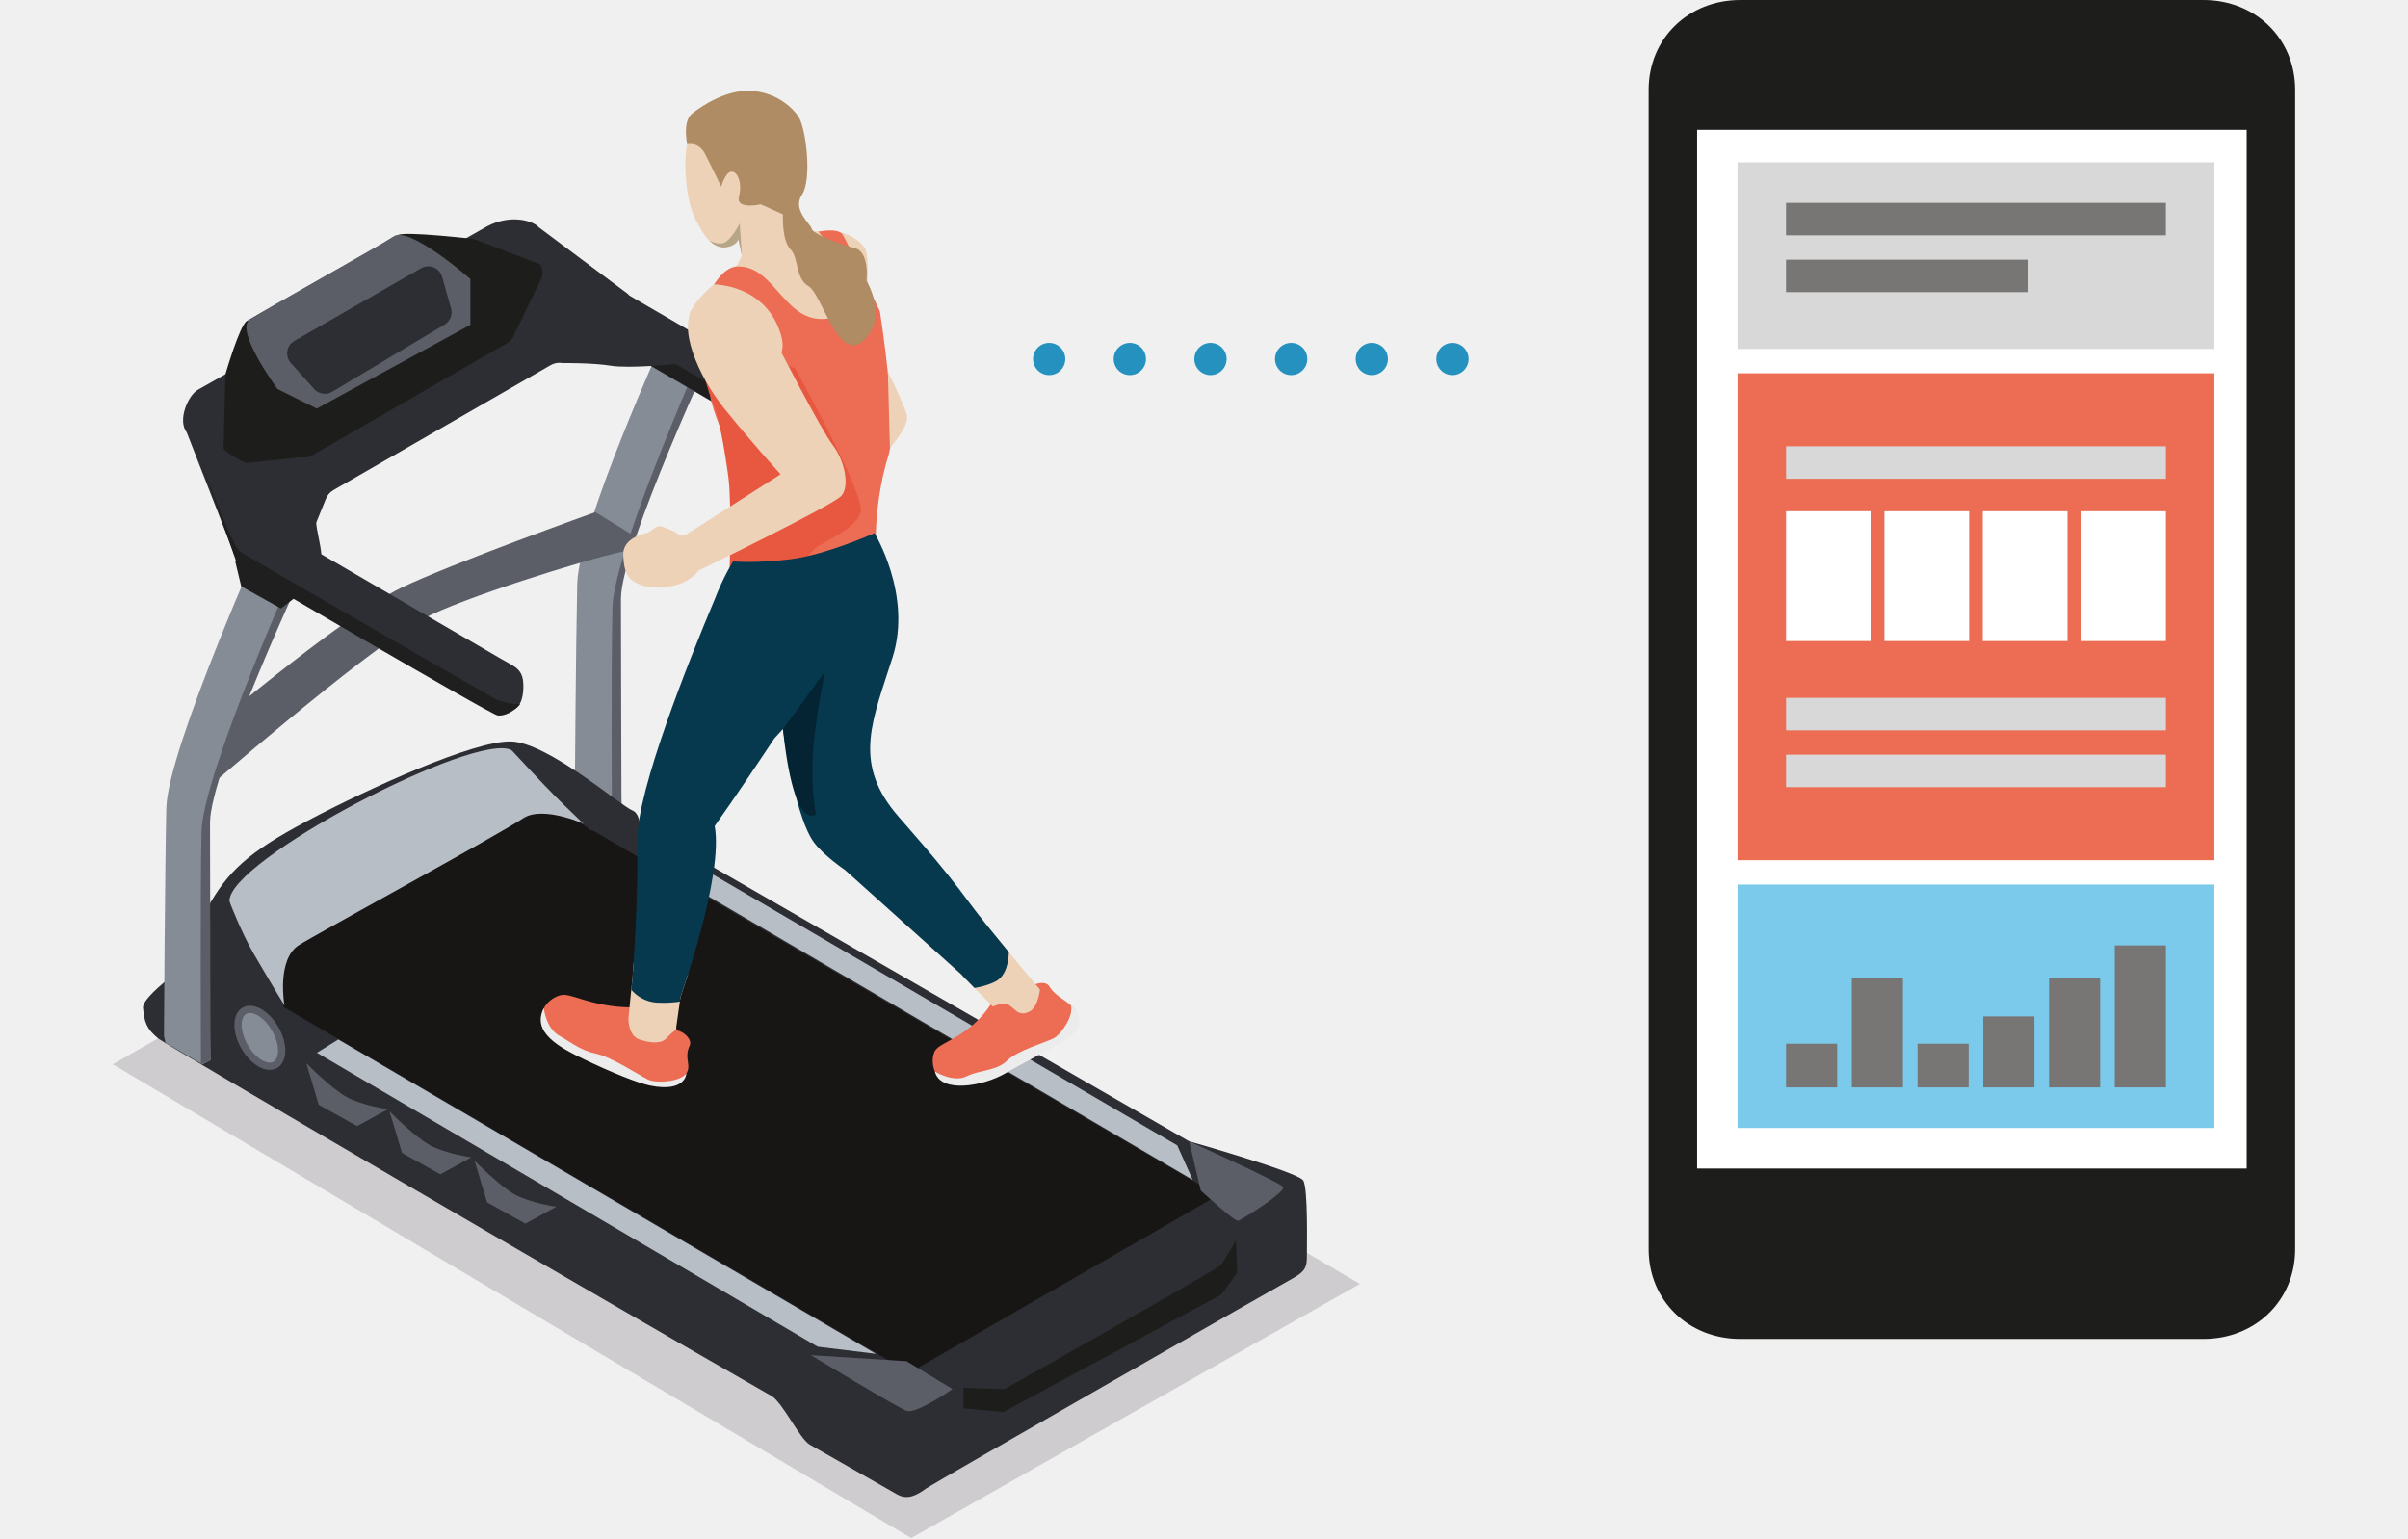
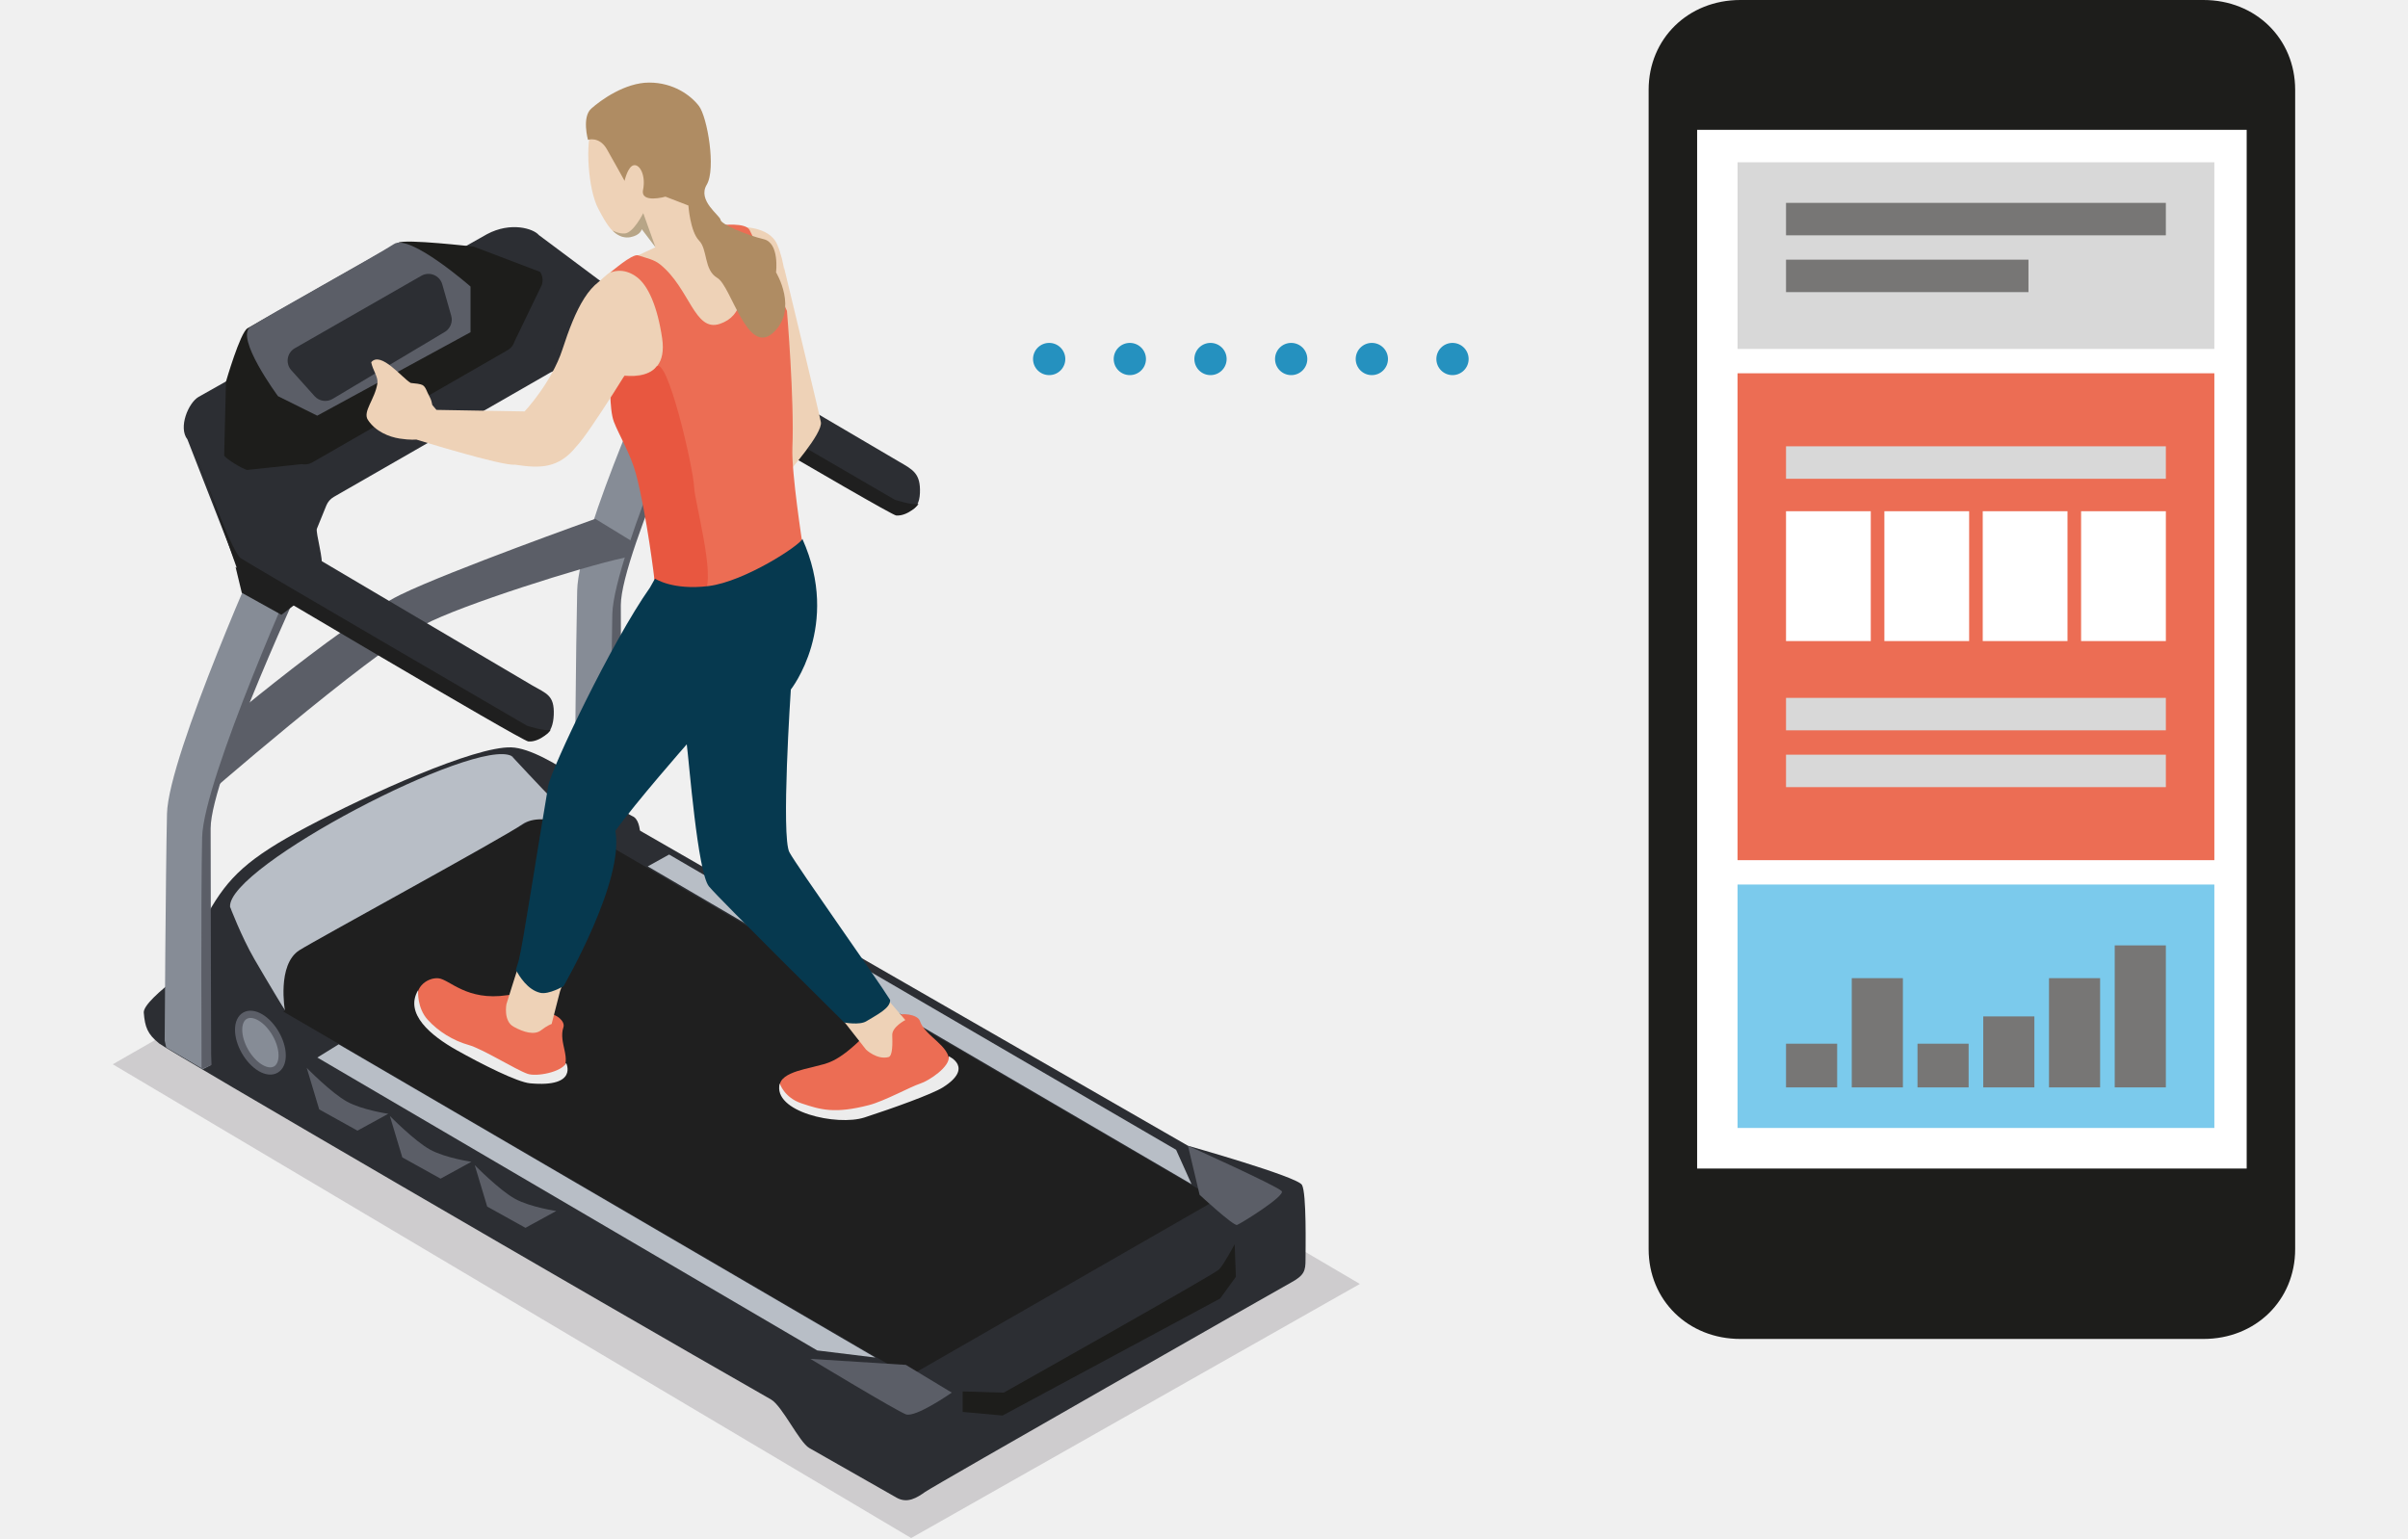
<svg xmlns="http://www.w3.org/2000/svg" width="335" height="214" viewBox="0 0 335 214">
  <g fill="none" fill-rule="evenodd">
    <g transform="translate(229.358)">
      <path fill="#1D1D1B" d="M77.189,0 L12.755,0 C5.498,0 0,5.384 0,12.492 L0,173.806 C0,180.913 5.498,186.297 12.755,186.297 L77.189,186.297 C84.447,186.297 89.944,180.913 89.944,173.806 L89.944,12.492 C89.944,5.384 84.447,0 77.189,0 L77.189,0 Z" />
-       <polygon fill="#FFFFFF" points="6.746 18.065 83.199 18.065 83.199 162.587 6.746 162.587" />
+       <polygon fill="#FFF" points="6.746 18.065 83.199 18.065 83.199 162.587 6.746 162.587" />
      <g transform="translate(12.367 22.581)">
        <rect width="66.334" height="25.969" fill="#D8D8D8" />
        <rect width="52.842" height="4.516" x="6.746" y="5.645" fill="#777675" />
        <rect width="33.729" height="4.516" x="6.746" y="13.549" fill="#777675" />
      </g>
      <g transform="translate(12.367 51.937)">
        <rect width="66.334" height="67.744" fill="#EC6D54" />
        <rect width="52.842" height="4.516" x="6.746" y="10.162" fill="#D8D8D8" />
        <rect width="52.842" height="4.516" x="6.746" y="45.163" fill="#D8D8D8" />
        <rect width="52.842" height="4.516" x="6.746" y="53.067" fill="#D8D8D8" />
-         <rect width="11.791" height="18.065" x="6.746" y="19.194" fill="#FFFFFF" />
-         <rect width="11.791" height="18.065" x="34.113" y="19.194" fill="#FFFFFF" />
-         <rect width="11.791" height="18.065" x="20.43" y="19.194" fill="#FFFFFF" />
-         <rect width="11.791" height="18.065" x="47.797" y="19.194" fill="#FFFFFF" />
+         <rect width="11.791" height="18.065" x="6.746" y="19.194" fill="#FFF" />
+         <rect width="11.791" height="18.065" x="34.113" y="19.194" fill="#FFF" />
+         <rect width="11.791" height="18.065" x="20.43" y="19.194" fill="#FFF" />
+         <rect width="11.791" height="18.065" x="47.797" y="19.194" fill="#FFF" />
      </g>
      <g transform="translate(12.367 123.07)">
        <rect width="66.334" height="33.872" fill="#7BCAEC" />
        <rect width="7.113" height="6.079" x="6.746" y="22.148" fill="#777675" />
        <rect width="7.113" height="6.079" x="25.037" y="22.148" fill="#777675" />
        <rect width="7.113" height="15.197" x="43.329" y="13.03" fill="#777675" />
        <rect width="7.113" height="15.197" x="15.892" y="13.03" fill="#777675" />
        <rect width="7.113" height="9.878" x="34.183" y="18.349" fill="#777675" />
        <rect width="7.113" height="19.756" x="52.475" y="8.47" fill="#777675" />
      </g>
    </g>
    <path fill="#2591BF" d="M145.96,52.193 C144.72,52.193 143.716,51.19 143.716,49.952 C143.716,48.715 144.72,47.711 145.96,47.711 C147.2,47.711 148.205,48.715 148.205,49.952 C148.205,51.19 147.2,52.193 145.96,52.193 Z M157.182,52.193 C155.943,52.193 154.938,51.19 154.938,49.952 C154.938,48.715 155.943,47.711 157.182,47.711 C158.422,47.711 159.427,48.715 159.427,49.952 C159.427,51.19 158.422,52.193 157.182,52.193 Z M168.405,52.193 C167.165,52.193 166.16,51.19 166.16,49.952 C166.16,48.715 167.165,47.711 168.405,47.711 C169.644,47.711 170.649,48.715 170.649,49.952 C170.649,51.19 169.644,52.193 168.405,52.193 Z M179.627,52.193 C178.388,52.193 177.383,51.19 177.383,49.952 C177.383,48.715 178.388,47.711 179.627,47.711 C180.867,47.711 181.872,48.715 181.872,49.952 C181.872,51.19 180.867,52.193 179.627,52.193 Z M190.85,52.193 C189.61,52.193 188.605,51.19 188.605,49.952 C188.605,48.715 189.61,47.711 190.85,47.711 C192.089,47.711 193.094,48.715 193.094,49.952 C193.094,51.19 192.089,52.193 190.85,52.193 Z M202.072,52.193 C200.832,52.193 199.827,51.19 199.827,49.952 C199.827,48.715 200.832,47.711 202.072,47.711 C203.312,47.711 204.316,48.715 204.316,49.952 C204.316,51.19 203.312,52.193 202.072,52.193 Z" />
    <polygon fill="#DBD9DB" points="189.186 148.082 127.727 112.832 15.687 178.644 78.114 214" style="mix-blend-mode:multiply" transform="matrix(-1 0 0 1 204.873 0)" />
-     <g transform="translate(19.897 12.63)">
-       <path fill="#2C2E33" d="M69.082,102.121 L145.535,146.165 C145.535,146.165 160.757,150.468 161.419,151.626 C162.081,152.784 161.916,160.615 161.916,162.104 C161.916,163.594 161.75,164.256 159.93,165.248 C158.11,166.241 110.076,193.665 108.918,194.492 C107.76,195.32 106.436,196.147 104.947,195.32 C104.604,195.129 99.867,192.43 92.757,188.371 C91.356,187.572 88.988,182.488 87.418,181.591 C62.345,167.272 3.352,132.847 2.153,131.887 C0.498,130.563 0.167,129.571 0.002,127.585 C-0.164,125.599 9.336,119.318 9.336,119.318 L69.082,102.121 Z" />
-       <path fill="#868C96" d="M66.565,99.481 C66.565,99.481 65.954,77.388 65.954,70.14 C65.954,62.891 77.945,37.818 77.945,37.818 L72.625,34.057 C72.625,34.057 60.596,60.432 60.408,68.621 C60.22,76.81 60.083,96.076 60.083,96.076 L60.301,97.052 L65.415,100.057 L66.565,99.481 Z" />
-       <path fill="#5B5E67" d="M66.565,99.481 C66.565,99.481 66.49,77.925 66.49,70.677 C66.491,63.428 80.165,34.163 80.165,34.163 L79.205,33.165 C79.205,33.165 65.492,63.732 65.304,71.921 C65.116,80.11 65.223,100.057 65.223,100.057 L66.565,99.481 Z" />
-       <path fill="#2C2E33" d="M8.969,113.659 C11.782,108.694 14.43,106.046 22.868,101.578 C31.307,97.111 46.089,90.372 51.218,90.537 C56.347,90.703 66.435,99.473 68.089,100.136 C69.743,100.798 69.081,105.1 69.081,105.1 C69.081,105.1 17.904,136.329 14.76,134.509 C11.617,132.689 6.652,128.552 6.652,128.552 L8.969,113.659 Z" />
-       <path fill="#5B5E67" d="M7.287,90.46 C7.287,90.46 27.23,73.385 35.842,69.191 C42.626,65.888 62.926,58.626 62.926,58.626 L67.843,61.638 C67.843,61.638 68.441,63.753 66.808,64.096 C61.392,65.236 44.053,70.715 39.088,73.412 C30.85,77.887 7.736,98.093 7.736,98.093 L7.287,90.46 Z" />
-       <polygon fill="#1F1F1F" points="69.966 34.183 70.834 37.781 76.355 40.854 78.612 39.126" />
-       <path fill="#2C2E33" d="M95.797,51.871 L59.8,30.903 C59.029,30.457 63.198,30.497 63.198,29.514 C63.198,28.53 66.012,27.535 67.451,28.367 C67.451,28.367 95.065,44.444 97.052,45.595 C99.039,46.746 100.098,47.261 99.993,49.981 C99.889,52.701 98.082,53.124 95.797,51.871" />
-       <path fill="#1F1F1F" d="M47.033,19.383 L60.52,32.364 C60.52,32.364 95.74,53.051 96.678,53.126 C98.385,53.265 100.077,51.371 99.73,51.495 C98.993,51.758 96.468,50.916 96.468,50.916 C96.468,50.916 62.246,31.266 60.834,30.325 C59.422,29.383 47.033,19.383 47.033,19.383" />
-       <path fill="#2C2E33" d="M20.418,62.803 L24.708,65.012 C25.159,64.742 23.93,60.497 24.128,60.009 L25.449,56.755 C25.652,56.255 26.016,55.836 26.483,55.567 L56.711,38.174 C57.208,37.887 57.789,37.786 58.354,37.887 C58.354,37.887 62.493,37.838 65.076,38.254 C67.66,38.67 73.913,38.042 73.913,38.042 C75.364,37.105 66.197,33.52 64.778,32.535 L60.209,30.232 C59.438,29.697 58.427,29.655 57.613,30.125 L15.597,54.324 C14.455,54.984 14.049,56.435 14.684,57.592 L17.044,61.891 C17.706,63.097 19.238,63.511 20.418,62.803" />
-       <polygon fill="#171615" points="149.534 153.686 106.65 178.355 12.997 123.66 56.429 99.33" />
-       <path fill="#868C96" d="M9.396,134.888 C9.396,134.888 8.785,108.561 8.785,101.313 C8.785,94.064 22.459,64.799 22.459,64.799 L17.14,61.038 C17.14,61.038 3.427,91.605 3.239,99.794 C3.051,107.983 2.913,131.482 2.913,131.482 L3.132,132.459 L8.245,135.463 L9.396,134.888 Z" />
-       <path fill="#5B5E67" d="M9.396,134.888 C9.396,134.888 9.322,109.098 9.322,101.85 C9.322,94.601 22.996,65.336 22.996,65.336 L22.036,64.338 C22.036,64.338 8.323,94.905 8.135,103.094 C7.947,111.283 8.054,135.463 8.054,135.463 L9.396,134.888 Z" />
-       <path fill="#2C2E33" d="M12.664,64.41 L6.084,47.534 C4.782,45.875 6.219,42.429 7.625,41.609 L47.834,18.88 C51.152,17.102 54.309,18.096 55.062,18.998 L67.451,28.263 C68.891,29.989 68.06,33.973 67.137,35.062 L62.087,35.117 C57.04,34.095 54.571,35.344 54.076,35.635 L23.81,53.185 C23.452,53.396 23.153,53.696 22.945,54.057 L20.418,62.803 C19.651,64.133 13.801,65.441 12.664,64.41" />
-       <path fill="#1D1D1B" d="M22.023,50.987 L14.406,51.798 C13.809,51.679 11.513,50.309 11.207,49.784 L11.46,39.46 C11.46,39.46 13.437,32.61 14.457,32.02 L35.463,20.073 C36.439,19.51 45.999,20.62 45.999,20.62 L55.235,24.142 C55.581,24.668 55.676,25.32 55.495,25.923 L51.674,33.85 C51.512,34.391 51.141,34.844 50.644,35.111 L23.445,50.775 C23.01,51.008 22.508,51.084 22.023,50.987" />
-       <path fill="#2C2E33" d="M48.661,85.378 L12.664,64.41 C11.894,63.964 16.063,64.004 16.063,63.02 C16.063,62.037 18.877,61.041 20.315,61.874 C20.315,61.874 47.93,77.951 49.916,79.102 C51.904,80.253 53.012,80.473 52.908,83.192 C52.803,85.912 51.441,87.165 48.661,85.378" />
-       <polygon fill="#1F1F1F" points="12.797 65.357 13.665 68.954 19.186 72.028 21.443 70.299" />
-       <path fill="#1F1F1F" d="M7.091,48.848 L13.204,66.163 C13.204,66.163 48.424,86.849 49.362,86.926 C51.069,87.063 52.761,85.17 52.414,85.294 C51.677,85.557 49.151,84.715 49.151,84.715 C49.151,84.715 14.929,65.065 13.517,64.123 C12.105,63.182 7.091,48.848 7.091,48.848" />
-       <path fill="#5B5E67" d="M14.867,31.82 C17.072,30.35 32.674,21.722 34.88,20.251 C37.087,18.78 45.542,26.189 45.542,26.189 L45.542,32.568 L24.175,44.219 L18.709,41.5 C18.709,41.5 12.661,33.291 14.867,31.82" />
-       <path fill="#B8BEC6" d="M19.674,127.272 C19.674,127.272 12.342,116.716 12.03,112.808 C11.581,107.196 46.339,89.056 51.277,91.75 C56.216,94.444 62.057,102.3 62.057,102.3 C62.057,102.3 55.698,99.252 52.78,101.273 C49.862,103.294 23.834,117.485 21.682,118.87 C18.539,120.89 19.674,127.272 19.674,127.272" />
-       <path fill="#2C2E33" d="M19.674 127.272L14.43 130.372C14.43 130.372 9.63 118.246 12.03 112.808 12.03 112.808 13.602 116.968 15.422 120.112 17.243 123.256 19.674 127.272 19.674 127.272M62.298 102.948L66.103 100.632C66.103 100.632 56.3 92.962 51.277 91.749 51.277 91.749 55.513 96.329 57.334 98.149 59.154 99.97 62.298 102.948 62.298 102.948" />
-       <polygon fill="#B8BEC6" points="70.24 107.156 73.218 105.501 143.88 146.732 146.031 151.531" />
-       <polygon fill="#B8BEC6" points="24.192 133.847 27.17 132.002 101.969 175.74 93.861 174.747" />
-       <path fill="#868C96" d="M13.221,129.972 C13.221,131.918 14.58,134.3 16.256,135.292 C17.932,136.284 19.291,135.51 19.291,133.565 C19.291,131.619 17.932,129.237 16.256,128.245 C14.58,127.253 13.221,128.026 13.221,129.972" />
-       <path stroke="#5B5E67" stroke-width="1.012" d="M13.221,129.972 C13.221,131.918 14.58,134.3 16.256,135.292 C17.932,136.284 19.291,135.51 19.291,133.565 C19.291,131.619 17.932,129.237 16.256,128.245 C14.58,127.253 13.221,128.026 13.221,129.972 Z" />
-       <path fill="#5B5E67" d="M29.786 144.057L24.451 141.087 22.714 135.295C22.714 135.295 26.177 138.833 28.34 140.011 30.503 141.19 34.084 141.7 34.084 141.7L29.786 144.057zM41.368 150.759L36.034 147.789 34.296 141.997C34.296 141.997 37.759 145.535 39.923 146.713 42.085 147.892 45.666 148.402 45.666 148.402L41.368 150.759zM53.199 157.627L47.864 154.656 46.127 148.865C46.127 148.865 49.59 152.402 51.753 153.581 53.916 154.76 57.497 155.27 57.497 155.27L53.199 157.627zM92.906 175.923L106.218 176.765 112.615 180.637C112.615 180.637 107.565 184.173 106.218 183.668 104.871 183.163 92.906 175.923 92.906 175.923M147.154 153.013L145.535 146.166C145.535 146.166 158.097 151.834 158.601 152.508 159.107 153.181 152.878 157.053 152.373 157.222 151.868 157.39 147.154 153.013 147.154 153.013" />
-       <path fill="#1D1D1B" d="M114.136,180.469 L119.86,180.637 C119.86,180.637 149.18,164.125 149.853,163.451 C150.526,162.778 152.041,159.915 152.041,159.915 L152.21,164.462 L150.021,167.492 L119.691,183.836 L114.136,183.331 L114.136,180.469 Z" />
-       <path fill="#2C2E33" d="M20.562,37.872 L23.807,41.497 C24.461,42.227 25.547,42.376 26.373,41.849 L42.002,32.5 C42.747,32.025 43.092,31.117 42.85,30.266 L41.604,25.877 C41.248,24.622 39.806,24.038 38.677,24.691 L21.05,34.805 C19.951,35.441 19.714,36.926 20.562,37.872" />
-       <path fill="#EC6D54" d="M117.96,127.088 C115.047,131.532 111.08,132.3 110.245,133.482 C109.408,134.665 109.825,138.125 112.621,137.904 C115.418,137.683 118.773,137.093 121.682,135.01 C123.523,133.692 129.609,131.041 129.917,129.231 C130.288,127.046 127.191,126.542 126.089,124.618 C125.636,123.826 124.039,124.094 123.381,124.818 C123.381,124.818 120.873,122.643 117.96,127.088" />
-       <path fill="#ECECEC" d="M110.167,136.46 C110.167,136.46 112.718,138.049 114.581,137.124 C116.443,136.2 118.736,136.4 120.204,134.95 C121.673,133.5 125.629,132.395 126.711,131.827 C127.792,131.259 129.576,128.529 129.057,127.225 C129.057,127.225 131.387,128.998 129.608,131.041 C128.51,132.303 123.307,134.755 120.041,136.67 C116.775,138.585 110.901,139.489 110.167,136.46" />
-       <path fill="#EC6D54" d="M68.918,127.533 C63.305,127.692 60.132,125.85 58.602,125.789 C57.072,125.727 54.268,127.989 56.099,130.252 C57.928,132.515 60.665,134.061 64.199,135.394 C66.437,136.237 72.403,139.726 75.064,137.334 C76.765,135.806 75.076,134.9 76.049,132.863 C76.45,132.026 75.236,130.852 74.209,130.726 C74.209,130.726 74.531,127.373 68.918,127.533" />
-       <path fill="#EED2B7" d="M100.386,21.824 C98.663,19.512 95.715,19.495 95.715,19.495 L91.512,19.631 L88.425,10.463 L84.884,6.047 L77.157,3.732 C77.157,3.732 76.885,4.464 75.954,6.618 C75.023,8.773 75.417,15.152 76.818,17.81 C78.219,20.468 79.722,23.278 82.811,20.654 C83.067,20.436 83.314,22.963 83.314,22.963 L82.635,24.265 C82.635,24.265 77.328,28.264 76.506,30.175 C76.503,30.178 76.501,30.181 76.498,30.182 C74.038,32.401 81.625,41.838 81.625,41.838 L89.509,48.142 L98.359,50.492 C98.359,50.492 102.11,24.136 100.386,21.824" />
-       <path fill="#B7A587" d="M83.015,18.443 C83.015,18.443 81.688,21.131 80.509,21.244 C79.639,21.327 78.802,20.83 78.802,20.83 C78.802,20.83 79.798,22.033 81.237,21.76 C82.677,21.487 82.811,20.654 82.811,20.654 L83.313,22.963 L83.015,18.443 Z" />
-       <path fill="#EC6D54" d="M82.644,24.447 C88.179,24.224 89.31,33.216 95.99,31.555 C102.67,29.895 93.969,19.602 93.969,19.602 C93.969,19.602 96.737,19.01 97.352,20.029 C97.968,21.047 102.51,30.677 102.51,30.677 C102.51,30.677 105.041,46.492 103.73,50.648 C101.272,58.445 102.018,66.248 102.018,66.248 C102.018,66.248 80.584,73.165 81.569,68.072 C82.968,60.836 82.012,51.1 80.118,46.394 C77.974,41.07 78.739,38.443 78.739,38.443 C78.739,38.443 90.858,40.894 88.732,33.898 C86.606,26.901 79.453,26.95 79.453,26.95 C79.453,26.95 80.814,24.521 82.644,24.447" />
-       <path fill="#AF8C63" d="M91.17,3.576 C90.098,2.021 87.813,0.18 84.507,0.009 C81.201,-0.162 77.733,2.078 76.372,3.184 C75.011,4.292 75.709,7.445 75.709,7.445 C75.709,7.445 77.276,7.002 78.22,8.834 C78.79,9.94 80.438,13.342 80.438,13.342 C80.438,13.342 80.991,11.33 81.837,11.257 C82.685,11.183 83.4,12.797 82.912,14.703 C82.423,16.609 85.938,15.801 85.938,15.801 L89.017,17.182 C89.017,17.182 88.852,20.803 90.068,22.047 C91.283,23.291 90.7,26.1 92.591,27.199 C94.482,28.298 96.692,37.966 100.227,34.75 C103.762,31.533 100.644,26.421 100.644,26.421 C100.644,26.421 101.158,22.374 98.945,21.857 C96.731,21.34 93.09,19.819 93.024,19.201 C92.959,18.583 90.254,16.579 91.676,14.459 C93.099,12.34 92.241,5.132 91.17,3.576" />
-       <path fill="#ECECEC" d="M55.756,127.643 C55.756,127.643 56.027,130.414 57.931,131.494 C59.834,132.572 60.903,133.531 63.039,133.985 C65.174,134.438 69.086,137.002 70.24,137.572 C71.394,138.142 74.796,137.896 75.596,136.706 C75.596,136.706 75.549,139.406 70.576,138.417 C68.84,138.072 65.026,136.523 61.429,134.793 C57.832,133.064 54.038,131.004 55.756,127.643" />
-       <path fill="#E85740" d="M81.557,68.209 C81.557,68.209 81.953,57.587 81.43,53.733 C80.907,49.878 80.123,45.225 79.079,42.833 C78.034,40.44 76.989,34.458 76.989,34.458 L90.702,38.579 C90.702,38.579 100.366,55.993 99.845,58.518 C99.322,61.044 94.229,62.905 93.444,63.702 C92.661,64.5 89.658,68.089 89.658,68.089 L81.557,68.209 Z" />
-       <path fill="#EED2B7" d="M95.929 49.257C94.248 47.059 88.045 34.926 88.045 34.926 84.393 31.065 79.245 27.384 76.735 30.044 74.225 32.706 77.209 39.642 80.803 44.134 84.397 48.627 88.694 53.363 88.694 53.363L75.39 61.854 74.519 61.74C74.222 61.507 73.889 61.291 73.561 61.177 72.618 60.85 72.211 60.491 71.679 60.6 71.396 60.658 70.79 61.084 70.283 61.47 68.944 61.753 66.74 62.531 66.808 64.581 66.905 67.519 67.768 68.282 69.604 68.87 71.44 69.458 74.256 68.964 75.529 68.23 76.802 67.496 77.298 66.757 77.298 66.757 77.298 66.757 95.967 57.697 97.159 56.35 98.35 55.003 97.609 51.455 95.929 49.257M103.624 39.09C103.624 39.09 105.892 43.628 106.271 45.141 106.649 46.654 103.91 49.664 103.91 49.664L103.624 39.09zM68.247 121.306C68.179 122.345 68.12 123.147 68.086 123.651 68.062 123.627 67.525 129.129 67.525 129.129 67.525 129.129 67.502 131.472 69.047 131.996 70.592 132.519 72.1 132.639 72.846 131.806 73.592 130.973 74.124 130.684 74.124 130.684L74.778 126.079C74.794 126.02 75.228 124.789 75.832 122.895 73.598 122.433 70.785 121.847 68.247 121.306M114.148 111.877L105.035 115.04 113.946 123.04C113.934 123.039 113.92 123.039 113.908 123.038L118.226 127.431C118.226 127.431 119.004 127.024 119.888 127.037 121.09 127.054 121.506 129.095 123.349 128.104 124.534 127.467 124.786 125.06 124.786 125.06 124.786 125.06 117.178 116.022 115.098 113.158 114.786 112.729 114.468 112.302 114.148 111.877" />
-       <path fill="#06394E" d="M67.927,125.088 C68.59,125.851 69.761,126.788 71.571,126.879 C72.774,126.939 73.835,126.858 74.685,126.737 L74.778,126.079 C74.837,125.856 80.803,109.156 79.527,102.302 C82.302,98.414 85.99,92.886 87.828,90.112 L89.028,88.808 C89.334,91.016 90.872,101.318 93.378,104.627 C94.77,106.464 97.647,108.407 97.647,108.407 L113.947,123.04 C113.934,123.039 113.92,123.039 113.907,123.038 L115.678,124.838 C116.555,124.69 117.614,124.424 118.582,123.94 C120.153,123.154 120.421,120.984 120.45,119.853 C118.36,117.319 116.094,114.53 115.098,113.158 C110.958,107.46 105.868,101.949 104.591,100.381 C98.736,93.193 101.574,87.396 104.296,78.763 C107.016,70.13 101.765,61.544 101.765,61.544 C101.765,61.544 95.076,64.551 90.128,65.169 C85.179,65.788 82.086,65.479 82.086,65.479 C82.086,65.479 80.686,67.724 79.521,70.783 C76.024,79.087 68.703,97.313 68.775,104.24 C68.868,113.27 68.24,121.401 68.085,123.652 C68.078,123.643 68.011,124.263 67.927,125.088" />
-       <path fill="#042433" d="M89.028,88.808 L94.9,80.759 C94.9,80.759 93.523,87.256 93.196,92.174 C92.868,97.093 93.627,100.647 93.627,100.647 C93.627,100.647 90.577,103.496 89.028,88.808" />
+     <g transform="translate(20 11)">
+       <path fill="#2C2E33" d="M68.957,104.529 L145.271,148.417 C145.271,148.417 160.466,152.704 161.127,153.858 C161.788,155.012 161.623,162.815 161.623,164.299 C161.623,165.783 161.458,166.443 159.641,167.432 C157.823,168.421 109.877,195.747 108.721,196.572 C107.565,197.396 106.244,198.22 104.757,197.396 C104.414,197.206 99.687,194.517 92.589,190.472 C91.191,189.676 88.827,184.61 87.261,183.716 C62.233,169.448 3.346,135.145 2.149,134.19 C0.498,132.87 0.167,131.881 0.002,129.902 C-0.163,127.924 9.319,121.665 9.319,121.665 L68.957,104.529 Z" />
+       <path fill="#868C96" d="M66.445,101.899 C66.445,101.899 65.834,79.885 65.834,72.662 C65.834,65.44 77.805,40.456 77.805,40.456 L72.494,36.708 C72.494,36.708 60.486,62.989 60.298,71.149 C60.111,79.308 59.974,98.506 59.974,98.506 L60.192,99.479 L65.296,102.472 L66.445,101.899 Z" />
+       <path fill="#5B5E67" d="M66.445,101.899 C66.445,101.899 66.37,80.419 66.37,73.197 C66.37,65.975 80.02,36.813 80.02,36.813 L79.061,35.819 C79.061,35.819 65.373,66.278 65.186,74.437 C64.998,82.597 65.105,102.472 65.105,102.472 L66.445,101.899 Z" />
+       <path fill="#2C2E33" d="M8.953,116.026 C11.761,111.079 14.404,108.44 22.827,103.988 C31.25,99.537 46.005,92.822 51.125,92.987 C56.245,93.152 66.314,101.891 67.966,102.551 C69.617,103.211 68.956,107.497 68.956,107.497 C68.956,107.497 17.872,138.616 14.733,136.802 C11.596,134.988 6.641,130.866 6.641,130.866 L8.953,116.026 Z" />
+       <path fill="#5B5E67" d="M7.274,92.91 C7.274,92.91 27.181,75.896 35.777,71.717 C42.548,68.426 62.812,61.189 62.812,61.189 L67.72,64.191 C67.72,64.191 68.317,66.298 66.687,66.64 C61.281,67.776 43.973,73.235 39.017,75.923 C30.795,80.382 7.722,100.515 7.722,100.515 L7.274,92.91 Z" />
+       <polygon fill="#1F1F1F" points="69.84 36.834 70.706 40.419 76.217 43.481 78.47 41.759" />
+       <path fill="#2C2E33" d="M103.794,59.472 L59.691,33.565 C58.922,33.121 63.083,33.161 63.083,32.181 C63.083,31.201 65.893,30.209 67.329,31.039 C67.329,31.039 103.063,52.072 105.047,53.219 C107.03,54.366 108.087,54.88 107.982,57.589 C107.878,60.299 106.075,60.721 103.794,59.472" />
+       <path fill="#1F1F1F" d="M46.948,22.087 L60.411,35.021 C60.411,35.021 103.737,60.648 104.674,60.723 C106.378,60.861 108.067,58.975 107.72,59.098 C106.985,59.36 104.464,58.521 104.464,58.521 C104.464,58.521 62.133,33.927 60.724,32.989 C59.314,32.051 46.948,22.087 46.948,22.087" />
+       <path fill="#2C2E33" d="M20.381,65.352 L24.664,67.553 C25.113,67.283 23.887,63.053 24.084,62.568 L25.403,59.325 C25.605,58.827 25.969,58.41 26.435,58.141 L56.609,40.81 C57.104,40.524 57.685,40.424 58.248,40.524 C58.248,40.524 62.38,40.475 64.959,40.89 C67.538,41.305 73.779,40.679 73.779,40.679 C75.227,39.745 66.077,36.173 64.662,35.192 L60.1,32.897 C59.33,32.363 58.321,32.322 57.509,32.79 L15.569,56.903 C14.429,57.56 14.024,59.007 14.658,60.159 L17.013,64.443 C17.674,65.645 19.203,66.057 20.381,65.352" />
+       <polygon fill="#1F1F1F" points="149.263 155.911 106.457 180.492 12.973 125.992 56.326 101.749" />
+       <path fill="#868C96" d="M9.379,137.179 C9.379,137.179 8.769,110.947 8.769,103.724 C8.769,96.501 22.419,67.34 22.419,67.34 L17.109,63.593 C17.109,63.593 3.421,94.051 3.233,102.211 C3.046,110.371 2.909,133.786 2.909,133.786 L3.127,134.759 L8.231,137.753 L9.379,137.179 Z" />
+       <path fill="#5B5E67" d="M9.379,137.179 C9.379,137.179 9.305,111.482 9.305,104.259 C9.305,97.036 22.954,67.875 22.954,67.875 L21.996,66.881 C21.996,66.881 8.308,97.339 8.121,105.499 C7.933,113.659 8.04,137.753 8.04,137.753 L9.379,137.179 Z" />
+       <path fill="#2C2E33" d="M12.641,66.953 L6.073,50.137 C4.773,48.484 6.208,45.05 7.611,44.233 L47.747,21.585 C51.059,19.813 54.211,20.804 54.962,21.703 L67.329,30.935 C68.767,32.654 67.937,36.624 67.016,37.709 L61.975,37.764 C56.937,36.746 54.472,37.991 53.978,38.281 L23.767,55.768 C23.409,55.978 23.111,56.277 22.904,56.637 L20.381,65.352 C19.615,66.677 13.776,67.98 12.641,66.953" />
+       <path fill="#1D1D1B" d="M21.984,53.578 L14.38,54.386 C13.784,54.267 11.492,52.902 11.186,52.379 L11.439,42.091 C11.439,42.091 13.412,35.266 14.431,34.679 L35.399,22.774 C36.373,22.212 45.916,23.319 45.916,23.319 L55.135,26.828 C55.48,27.352 55.576,28.002 55.395,28.603 L51.581,36.502 C51.419,37.04 51.048,37.492 50.552,37.758 L23.403,53.367 C22.968,53.599 22.467,53.674 21.984,53.578" />
+       <path fill="#2C2E33" d="M52.801,90.623 L12.641,66.953 C11.872,66.508 16.034,66.548 16.034,65.568 C16.034,64.588 18.843,63.596 20.278,64.426 C20.278,64.426 52.071,83.223 54.054,84.369 C56.038,85.516 57.144,85.735 57.04,88.445 C56.935,91.154 55.575,92.404 52.801,90.623" />
+       <polygon fill="#1F1F1F" points="12.774 67.896 13.64 71.481 19.151 74.543 21.404 72.821" />
+       <path fill="#1F1F1F" d="M7.079,51.446 L13.18,68.7 C13.18,68.7 52.564,92.089 53.5,92.164 C55.204,92.302 56.894,90.415 56.547,90.539 C55.812,90.801 53.29,89.962 53.29,89.962 C53.29,89.962 14.903,67.605 13.493,66.667 C12.083,65.729 7.079,51.446 7.079,51.446" />
+       <path fill="#5B5E67" d="M14.84,34.479 C17.041,33.014 32.615,24.417 34.817,22.951 C37.019,21.485 45.46,28.868 45.46,28.868 L45.46,35.225 L24.132,46.834 L18.676,44.124 C18.676,44.124 12.638,35.945 14.84,34.479" />
+       <path fill="#B8BEC6" d="M19.638,129.591 C19.638,129.591 12.32,119.073 12.008,115.178 C11.56,109.586 46.256,91.511 51.185,94.195 C56.114,96.879 61.945,104.708 61.945,104.708 C61.945,104.708 55.598,101.671 52.685,103.684 C49.772,105.698 23.792,119.839 21.642,121.218 C18.505,123.231 19.638,129.591 19.638,129.591" />
+       <path fill="#2C2E33" d="M19.638 129.591L14.403 132.68C14.403 132.68 9.612 120.597 12.008 115.178 12.008 115.178 13.577 119.323 15.394 122.456 17.211 125.589 19.638 129.591 19.638 129.591M62.185 105.354L65.984 103.045C65.984 103.045 56.199 95.403 51.185 94.195 51.185 94.195 55.413 98.758 57.23 100.572 59.047 102.386 62.185 105.354 62.185 105.354" />
+       <polygon fill="#B8BEC6" points="70.113 109.546 73.086 107.897 143.62 148.981 145.767 153.763" />
+       <polygon fill="#B8BEC6" points="24.148 136.142 27.121 134.303 101.784 177.886 93.691 176.896" />
+       <path fill="#868C96" d="M13.197,132.281 C13.197,134.22 14.554,136.593 16.227,137.582 C17.9,138.57 19.256,137.8 19.256,135.861 C19.256,133.922 17.9,131.549 16.227,130.561 C14.554,129.572 13.197,130.342 13.197,132.281" />
+       <path stroke="#5B5E67" stroke-width="1.008" d="M13.197,132.281 C13.197,134.22 14.554,136.593 16.227,137.582 C17.9,138.57 19.256,137.8 19.256,135.861 C19.256,133.922 17.9,131.549 16.227,130.561 C14.554,129.572 13.197,130.342 13.197,132.281 Z" />
+       <path fill="#5B5E67" d="M29.732 146.316L24.407 143.356 22.673 137.585C22.673 137.585 26.13 141.11 28.289 142.285 30.448 143.459 34.022 143.968 34.022 143.968L29.732 146.316zM41.294 152.994L35.969 150.035 34.234 144.264C34.234 144.264 37.691 147.788 39.85 148.963 42.009 150.137 45.584 150.646 45.584 150.646L41.294 152.994zM53.103 159.837L47.778 156.877 46.043 151.107C46.043 151.107 49.5 154.631 51.659 155.806 53.818 156.98 57.393 157.489 57.393 157.489L53.103 159.837zM92.738 178.068L106.025 178.907 112.411 182.766C112.411 182.766 107.37 186.289 106.025 185.786 104.681 185.282 92.738 178.068 92.738 178.068M146.888 155.24L145.271 148.417C145.271 148.417 157.811 154.065 158.315 154.736 158.819 155.407 152.602 159.266 152.097 159.434 151.593 159.602 146.888 155.24 146.888 155.24" />
+       <path fill="#1D1D1B" d="M113.929,182.598 L119.643,182.766 C119.643,182.766 148.91,166.313 149.582,165.641 C150.254,164.97 151.766,162.118 151.766,162.118 L151.934,166.648 L149.75,169.668 L119.474,185.953 L113.929,185.45 L113.929,182.598 Z" />
+       <path fill="#2C2E33" d="M20.524,40.509 L23.764,44.121 C24.417,44.849 25.501,44.998 26.325,44.472 L41.926,35.157 C42.669,34.684 43.014,33.778 42.773,32.931 L41.528,28.557 C41.173,27.307 39.734,26.725 38.607,27.376 L21.012,37.454 C19.915,38.087 19.679,39.567 20.524,40.509" />
+       <path fill="#EED2B7" d="M89.078,26.226 C89.078,26.226 93.898,46.177 94.199,47.725 C94.499,49.272 89.655,54.735 89.655,54.735 L89.078,26.226 Z" />
+       <path fill="#EC6D54" d="M41.006,125.116 C39.463,124.956 37.148,126.497 38.345,129.186 C39.706,132.247 42.792,134.318 46.279,135.891 C48.487,136.887 55.742,140.819 58.125,138.092 C59.647,136.35 57.649,134.108 58.379,131.946 C58.679,131.056 57.314,130.026 56.265,130.025 C56.265,130.025 56.178,126.621 50.555,127.469 C44.931,128.316 42.548,125.277 41.006,125.116 Z" />
+       <path fill="#ECECEC" d="M38.167,126.925 C38.167,126.925 38.015,129.247 39.504,130.887 C40.997,132.533 43.068,133.799 45.197,134.395 C47.159,134.944 51.717,137.821 53.394,138.408 C54.624,138.839 58.108,138.193 58.766,136.901 C58.766,136.901 60.488,140.344 53.745,139.729 C51.959,139.566 47.042,137.084 43.518,135.107 C39.994,133.129 36.214,130.058 38.167,126.777 L38.167,126.925 Z" />
+       <path fill="#EED2B7" d="M52.034,123.743 C52.015,123.714 50.453,128.722 50.453,128.722 C50.453,128.722 50.001,131.048 51.445,131.85 C52.889,132.652 54.369,133.046 55.265,132.354 C56.16,131.661 56.743,131.471 56.743,131.471 L57.908,126.934 C57.934,126.878 58.493,125.15 59.439,123.376 C57.298,122.51 52.161,123.248 52.034,123.743 Z" />
+       <path fill="#EC6D54" d="M100.387,132.999 C96.392,137.04 94.927,136.938 93.438,137.37 C91.948,137.801 87.306,138.441 88.755,141.004 C90.219,143.595 99.213,144.475 102.733,142.976 C104.961,142.028 111.769,140.403 112.041,136.795 C112.215,134.49 108.684,133.213 107.971,131.045 C107.677,130.153 105.383,129.805 104.544,130.431 C104.544,130.431 104.381,128.957 100.387,132.999" />
+       <path fill="#ECECEC" d="M88.481,139.738 C88.481,139.738 89.074,141.709 91.505,142.518 C94.132,143.392 96.081,144.008 100.897,142.76 C103.038,142.204 106.754,140.166 107.997,139.775 C109.241,139.384 112.238,137.394 111.99,135.965 C111.99,135.965 115.535,137.521 111.204,140.276 C109.692,141.239 104.129,143.223 100.286,144.475 C96.443,145.727 87.414,143.701 88.481,139.738" />
+       <path fill="#EED2B7" d="M95.539 128.83C96.216 129.636 96.735 130.263 97.063 130.656 97.028 130.654 100.49 135.048 100.49 135.048 100.49 135.048 102.013 136.496 103.611 136.077 104.2 135.923 104.167 134.146 104.129 133.016 104.092 131.886 105.947 130.927 105.947 130.927L103.407 127.969C103.377 127.915 102.003 128 101.118 126.195 99.159 127.42 97.775 127.45 95.539 128.83M88.129 23.031C86.996 20.344 82.778 20.591 82.778 20.591L78.956 20.508 74.985 10.594 71.407 6.123 63.583 3.768C63.583 3.768 63.308 4.507 62.361 6.684 61.414 8.86 61.8 15.311 63.214 18.001 64.629 20.691 66.146 23.535 69.279 20.888 69.54 20.668 71.19 23.401 71.19 23.401L68.776 24.525C68.776 24.525 61.534 27.739 61.534 31.916 61.534 36.094 67.751 42.393 67.751 42.393L75.384 49.185 84.208 52.036C84.208 52.036 92.415 33.193 88.129 23.031" />
+       <path fill="#B7A587" d="M69.49,18.653 C69.49,18.653 68.142,21.369 66.947,21.481 C66.065,21.563 65.219,21.059 65.219,21.059 C65.219,21.059 66.225,22.277 67.683,22.003 C69.142,21.729 69.279,20.888 69.279,20.888 L71.19,23.401 L69.49,18.653 Z" />
+       <path fill="#EC6D54" d="M68.776,24.526 C69.979,24.935 70.979,25.099 71.83,25.786 C75.988,29.136 76.607,35.262 80.155,34.058 C86.756,31.818 80.369,20.335 80.369,20.335 C80.369,20.335 83.704,19.921 84.271,20.982 C84.838,22.043 89.48,32.255 89.48,32.255 C89.48,32.255 90.521,44.579 90.237,51.297 C90.09,54.768 91.656,64.791 91.656,64.791 C91.656,64.791 86.828,69.041 82.546,70.926 C77.032,73.353 70.785,73.251 71.063,69.753 C71.652,62.324 67.641,51.766 65.981,46.912 C64.101,41.421 64.989,40.899 64.989,40.899 C64.989,40.899 73.202,43.356 72.114,36.042 C71.462,31.666 70.193,28.779 68.643,27.588 C66.63,26.042 64.914,26.935 64.914,26.935 C64.914,26.935 67.956,24.246 68.776,24.526" />
+       <path fill="#E85740" d="M71.063,69.753 C71.063,69.753 70.003,60.725 68.485,54.983 C67.745,52.183 66.1,49.507 65.404,47.687 C64.708,45.867 64.919,41.258 64.919,41.258 C64.919,41.258 69.776,42.142 71.265,40.083 C72.755,38.025 76.476,54.147 76.565,56.784 C76.629,58.704 79.546,69.199 78.059,71.288 C76.885,72.937 71.063,69.753 71.063,69.753" />
+       <path fill="#06394F" d="M51.764,123.971 C52.286,124.85 53.376,126.718 55.163,127.138 C56.352,127.417 58.41,126.205 58.41,126.205 C58.508,125.993 66.898,111.539 65.605,104.61 C68.417,100.678 75.542,92.562 75.542,92.562 C75.851,94.794 77.045,110.426 78.634,112.338 C80.223,114.25 97.464,131.269 97.452,131.269 C97.452,131.269 99.579,131.671 100.514,131.099 C102.031,130.17 103.901,129.269 103.831,128.127 C101.815,124.899 91.01,109.746 89.827,107.591 C88.643,105.437 90.02,84.938 90.02,84.938 C90.02,84.938 97.055,76.075 91.626,63.978 C91.32,64.861 83.593,69.917 78.581,70.542 C73.569,71.167 71.125,69.507 71.125,69.507 C71.125,69.507 70.508,70.615 70.421,70.757 C65.104,78.277 56.666,96.02 56.274,98.327 C54.741,107.329 52.749,120.361 52.184,122.571 C52.178,122.562 51.999,123.166 51.764,123.971" />
+       <path fill="#AF8C63" d="M77.234,3.744 C76.069,2.23 73.661,0.489 70.308,0.49 C66.954,0.491 63.564,2.932 62.245,4.121 C60.926,5.31 61.798,8.458 61.798,8.458 C61.798,8.458 63.359,7.929 64.41,9.73 C65.044,10.816 66.89,14.166 66.89,14.166 C66.89,14.166 67.343,12.105 68.196,11.986 C69.05,11.868 69.858,13.46 69.463,15.41 C69.068,17.36 72.582,16.362 72.582,16.362 L75.769,17.595 C75.769,17.595 76.018,21.212 77.25,22.47 C78.481,23.728 77.89,26.568 79.805,27.679 C81.72,28.791 83.959,38.567 87.54,35.314 C91.12,32.062 87.962,26.893 87.962,26.893 C87.962,26.893 88.483,22.801 86.241,22.278 C83.998,21.755 80.311,20.217 80.245,19.593 C80.178,18.968 76.988,16.921 78.316,14.707 C79.644,12.492 78.399,5.258 77.234,3.744" />
+       <path fill="#EED2B7" d="M60.19,51.111 C62.1,49.152 68.837,38.112 68.837,38.112 C68.708,32.74 69.462,26.95 65.768,27.249 C62.076,27.547 60.03,32.133 58.248,37.607 C56.737,42.252 52.982,46.244 52.982,46.244 L40.722,46.031 L40.143,45.355 C40.078,44.979 39.974,44.591 39.805,44.284 C39.317,43.4 39.255,42.854 38.781,42.576 C38.528,42.428 37.783,42.337 37.14,42.283 C35.941,41.59 32.983,37.814 31.644,39.4 C31.861,40.539 32.643,41.438 32.502,42.352 C32.163,44.559 30.423,46.269 31.181,47.422 C32.252,49.051 34.123,49.787 35.594,50.02 C37.064,50.252 37.916,50.156 37.916,50.156 C37.916,50.156 49.83,53.859 51.64,53.654 C55.124,54.174 57.685,54.229 60.19,51.111" />
    </g>
  </g>
</svg>
